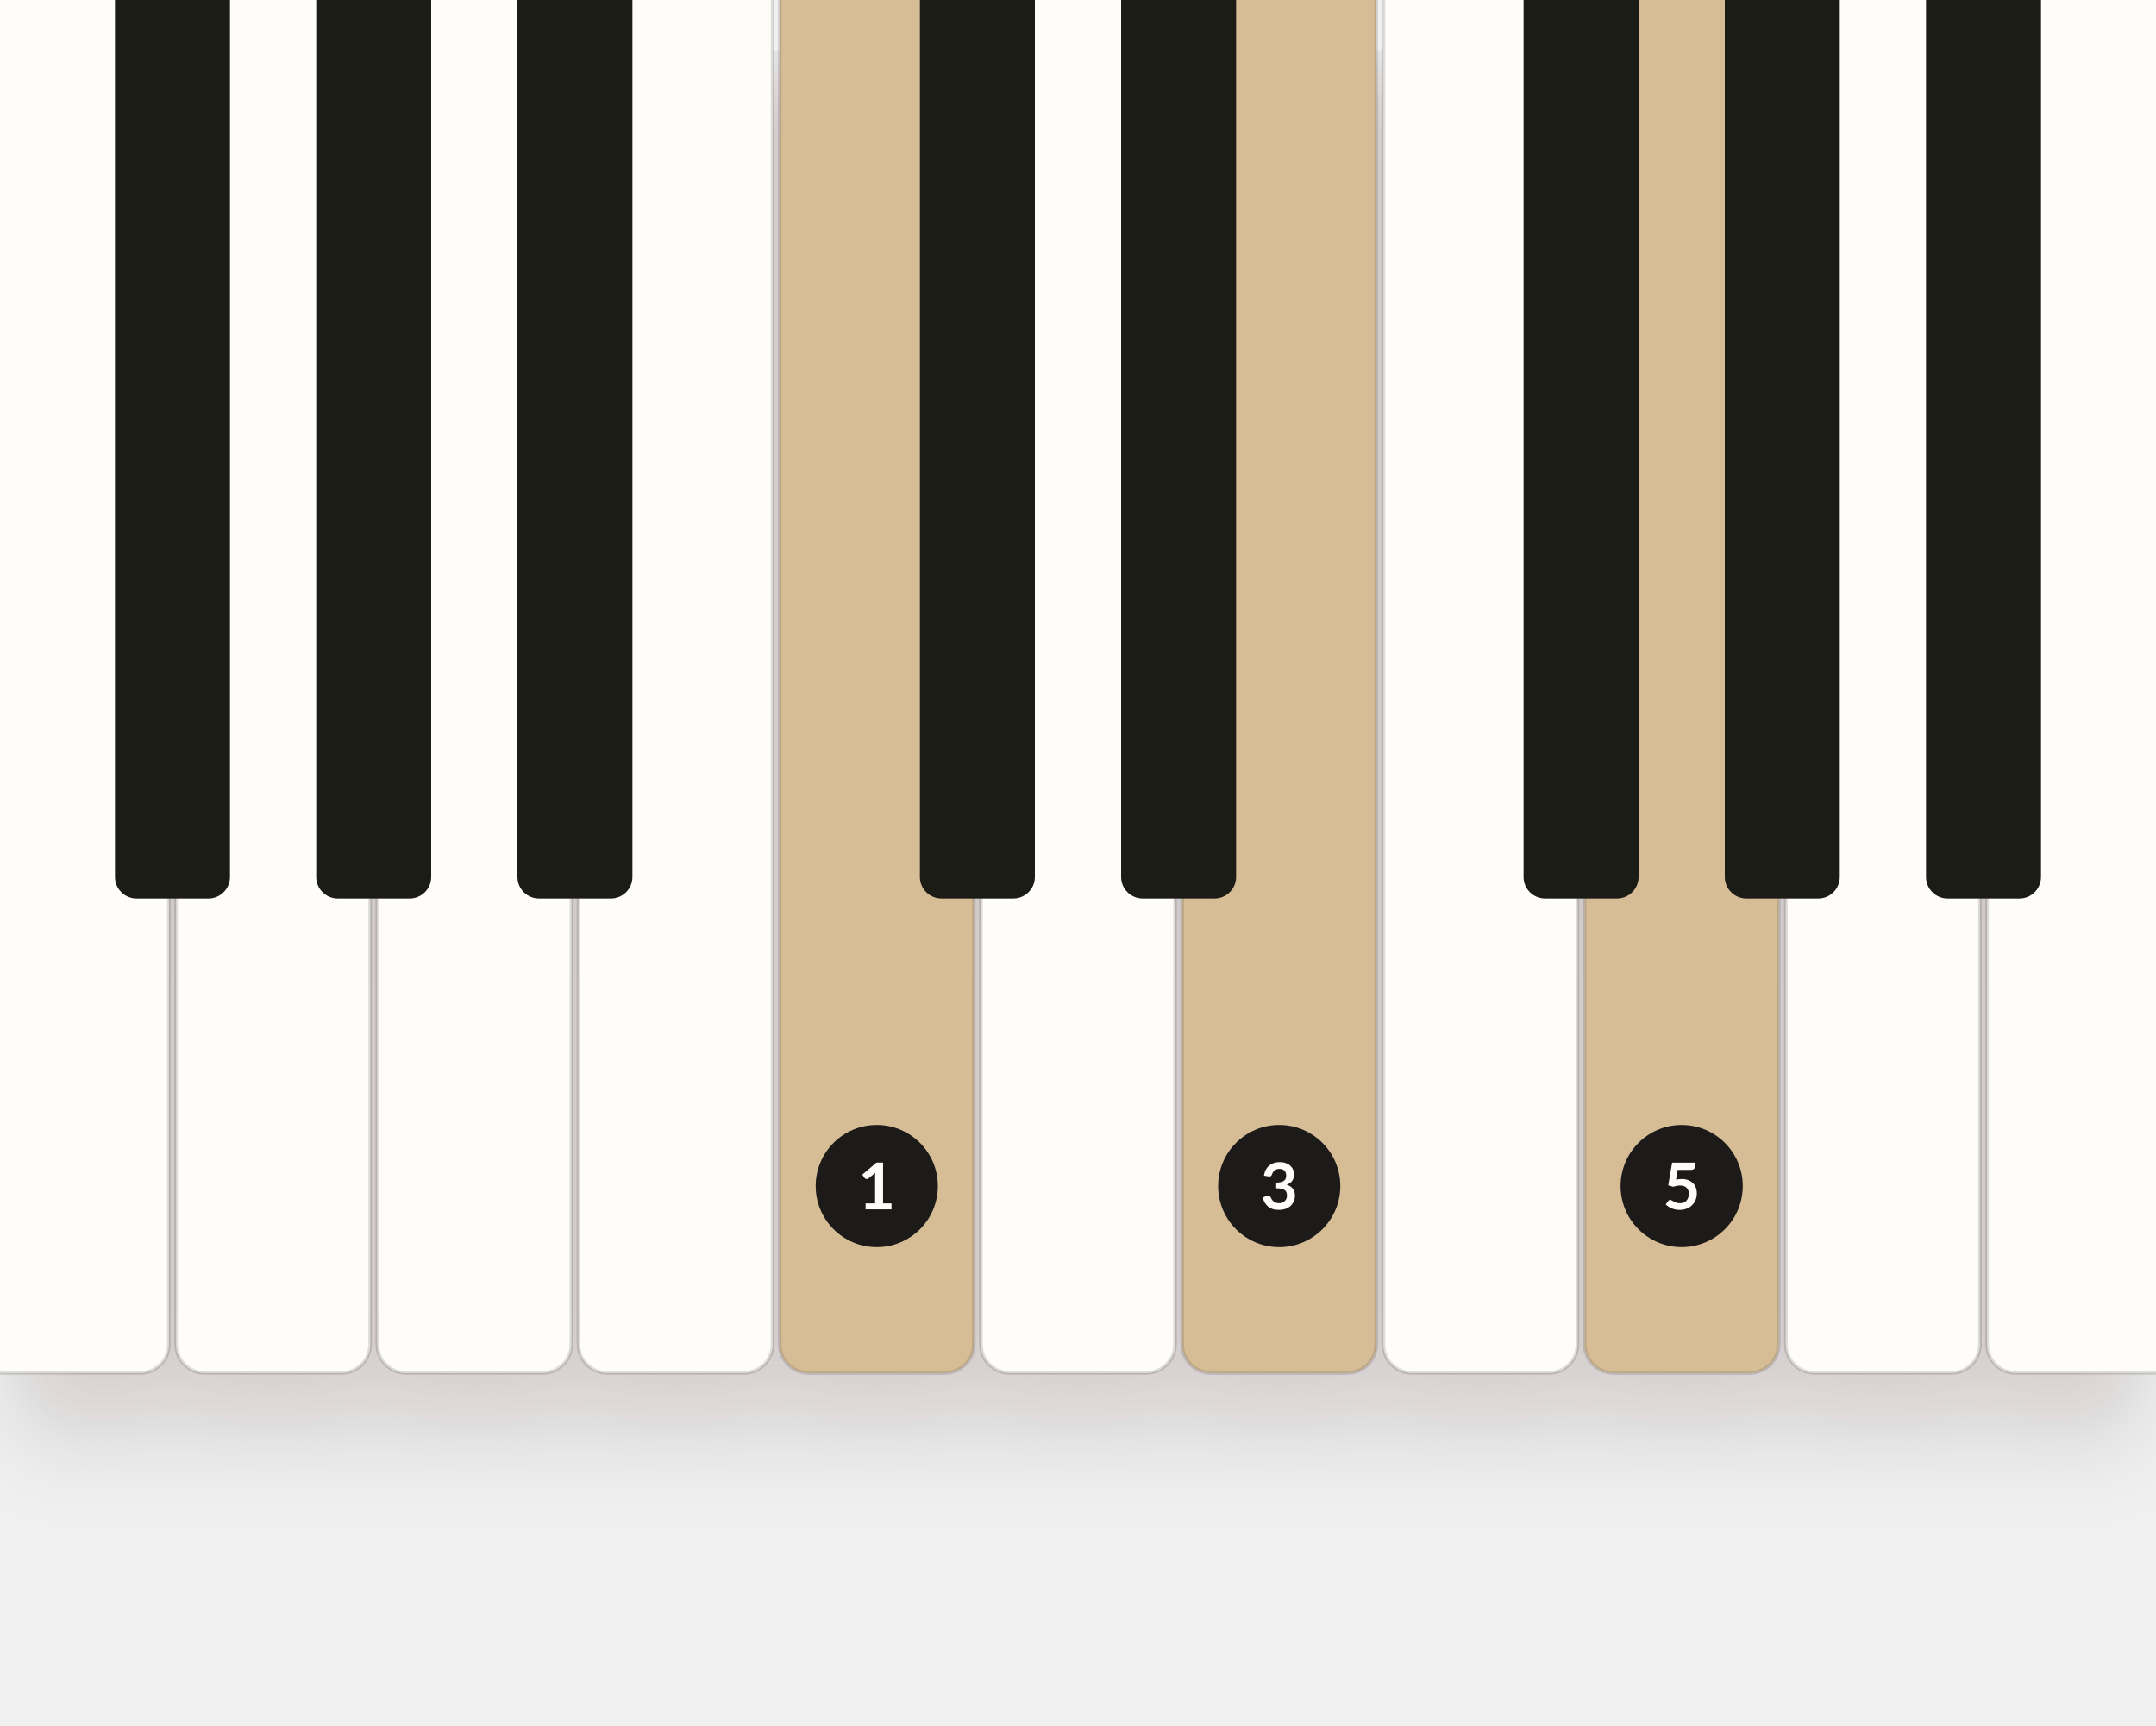
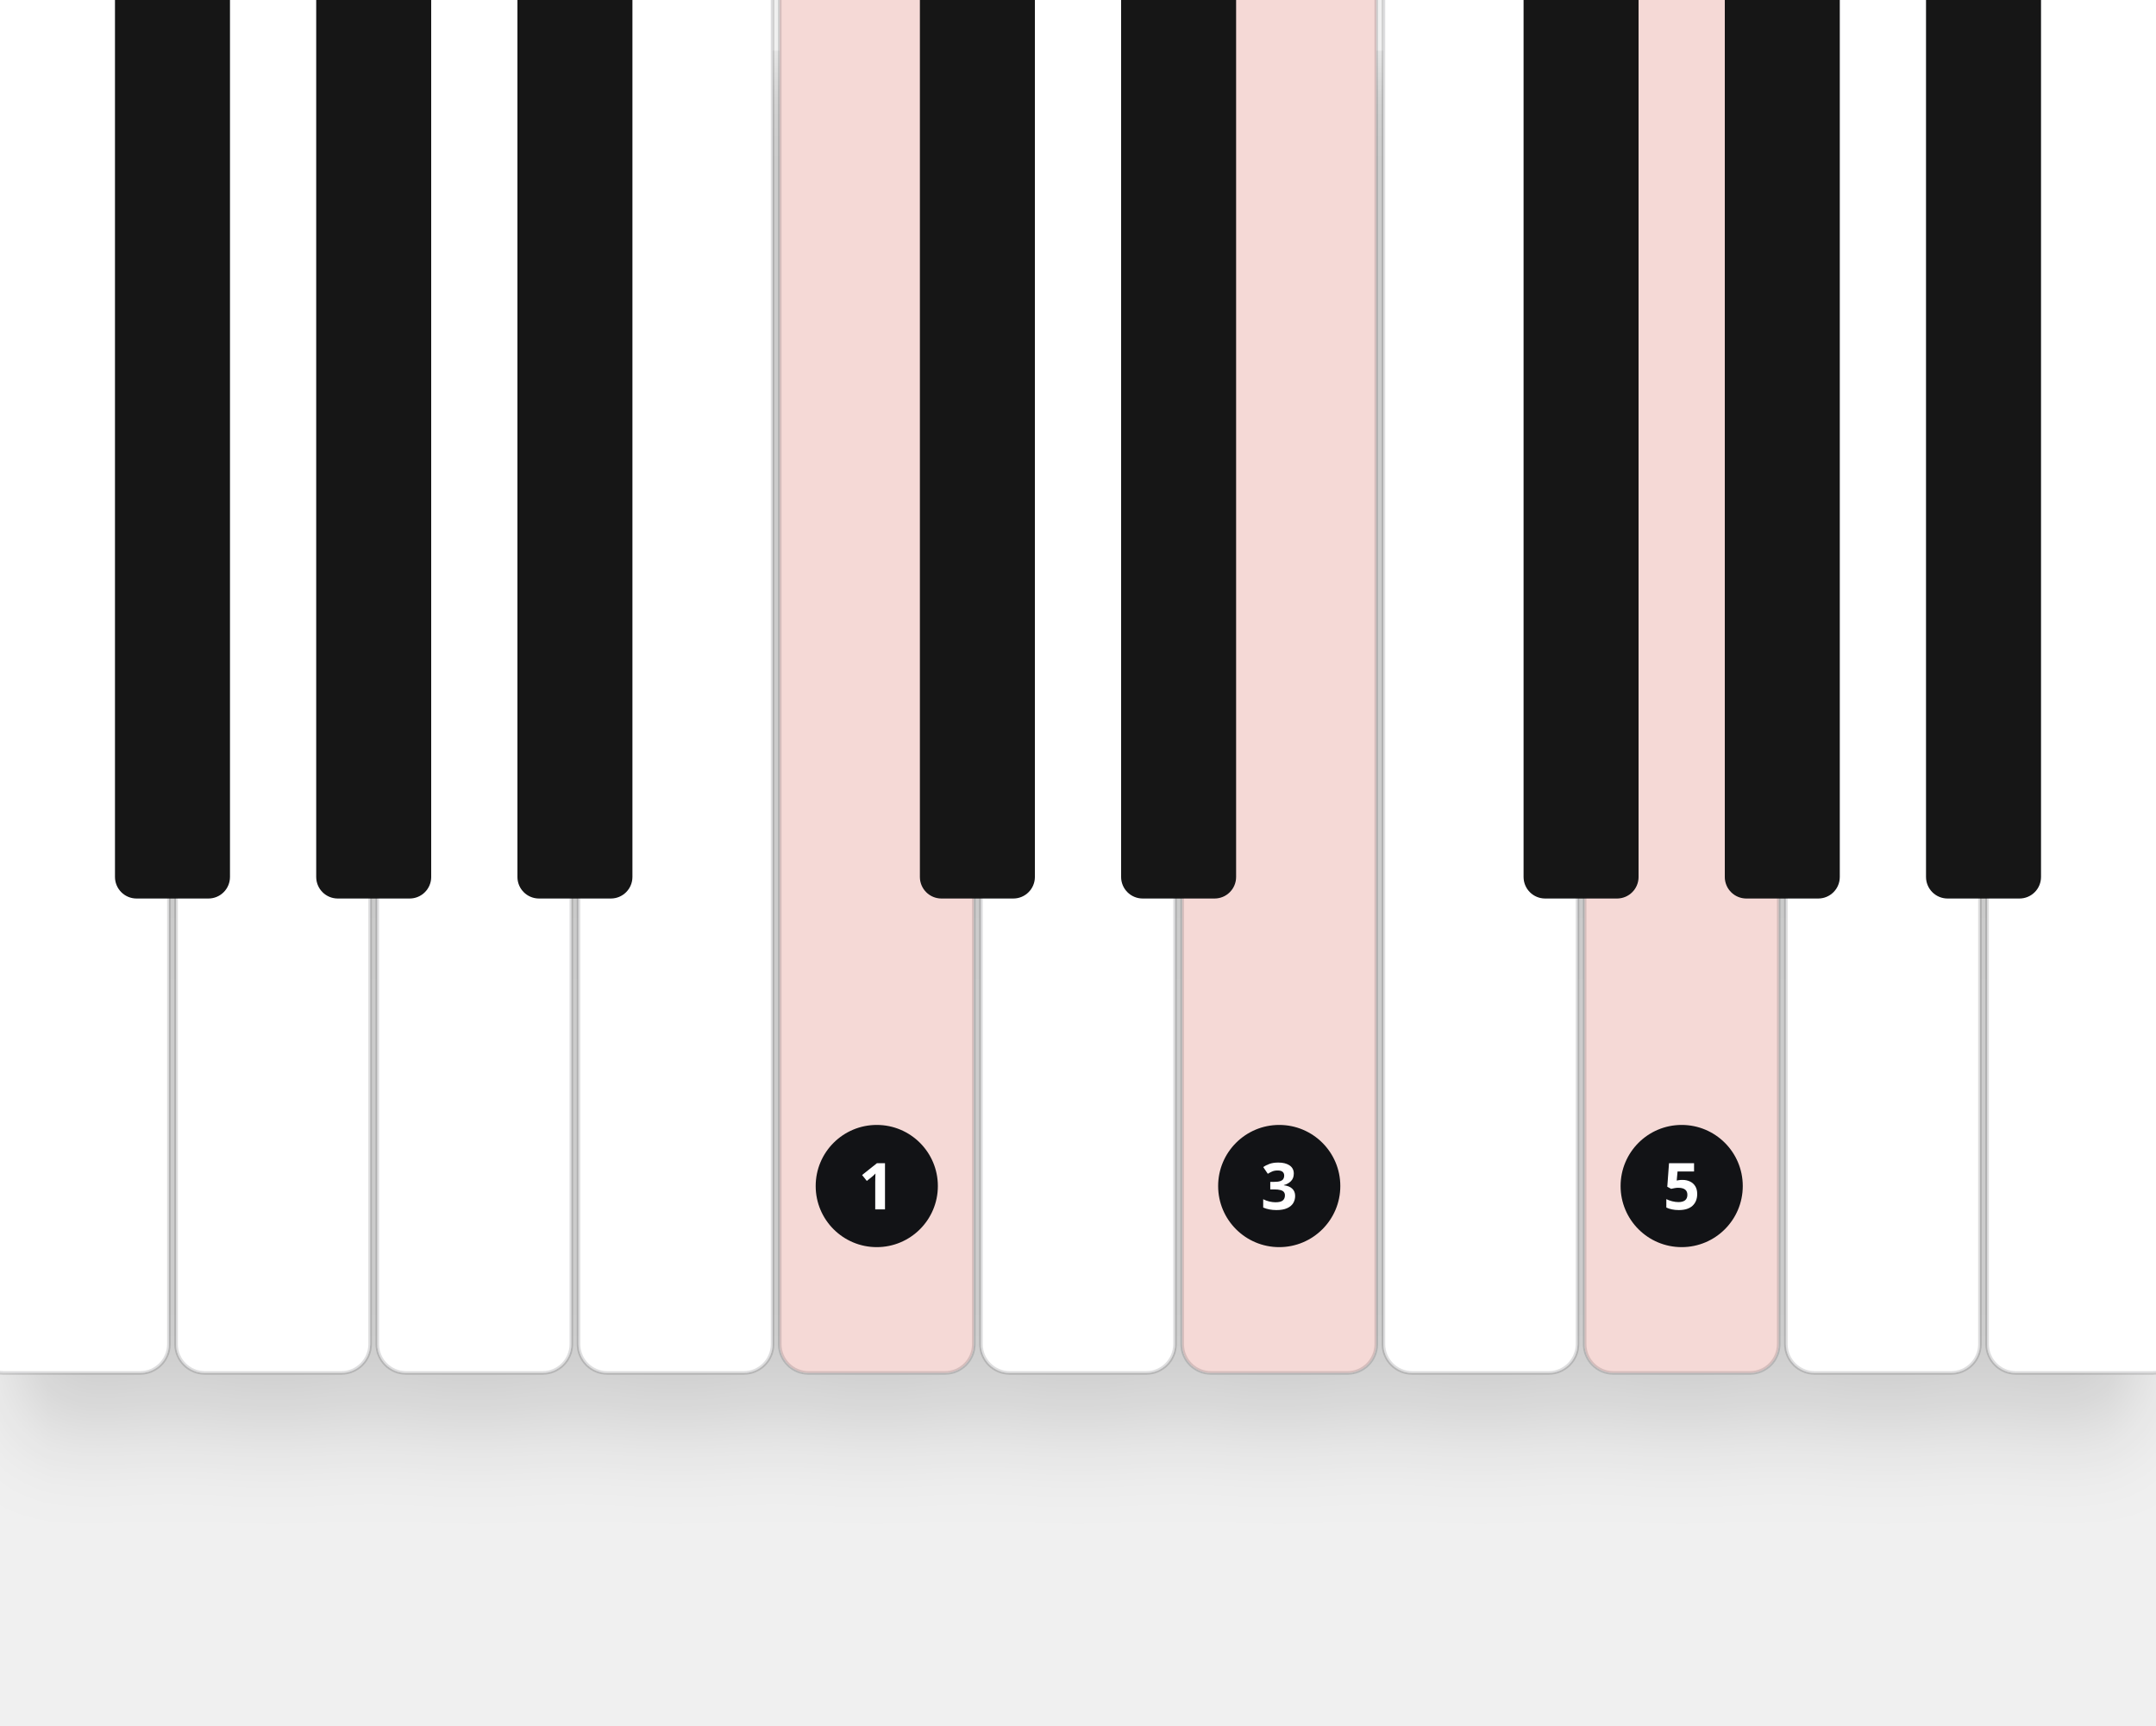
<svg xmlns="http://www.w3.org/2000/svg" viewBox="0 0 600 480" preserveAspectRatio="xMidYMid slice" role="img" aria-label="Piano keys with a C major chord marked, fingers 1, 3 and 5">
  <defs>
    <filter id="shadow" x="-10%" y="-10%" width="120%" height="130%">
-       <feDropShadow dx="0" dy="14" stdDeviation="14" flood-color="#281e14" flood-opacity="0.16" />
+       <feDropShadow dx="0" dy="14" stdDeviation="14" flood-color="#121316" flood-opacity="0.16" />
    </filter>
  </defs>
  <g filter="url(#shadow)">
-     <path d="M-7 -20h54v394a8 8 0 0 1-8 8h-38a8 8 0 0 1-8-8z" fill="#fffdf9" stroke="#1c1b19" stroke-opacity="0.14" />
-     <path d="M49 -20h54v394a8 8 0 0 1-8 8h-38a8 8 0 0 1-8-8z" fill="#fffdf9" stroke="#1c1b19" stroke-opacity="0.14" />
-     <path d="M105 -20h54v394a8 8 0 0 1-8 8h-38a8 8 0 0 1-8-8z" fill="#fffdf9" stroke="#1c1b19" stroke-opacity="0.14" />
-     <path d="M161 -20h54v394a8 8 0 0 1-8 8h-38a8 8 0 0 1-8-8z" fill="#fffdf9" stroke="#1c1b19" stroke-opacity="0.14" />
-     <path d="M217 -20h54v394a8 8 0 0 1-8 8h-38a8 8 0 0 1-8-8z" fill="#d6bd96" stroke="#1c1b19" stroke-opacity="0.14" />
-     <path d="M273 -20h54v394a8 8 0 0 1-8 8h-38a8 8 0 0 1-8-8z" fill="#fffdf9" stroke="#1c1b19" stroke-opacity="0.14" />
-     <path d="M329 -20h54v394a8 8 0 0 1-8 8h-38a8 8 0 0 1-8-8z" fill="#d6bd96" stroke="#1c1b19" stroke-opacity="0.14" />
-     <path d="M385 -20h54v394a8 8 0 0 1-8 8h-38a8 8 0 0 1-8-8z" fill="#fffdf9" stroke="#1c1b19" stroke-opacity="0.14" />
-     <path d="M441 -20h54v394a8 8 0 0 1-8 8h-38a8 8 0 0 1-8-8z" fill="#d6bd96" stroke="#1c1b19" stroke-opacity="0.14" />
-     <path d="M497 -20h54v394a8 8 0 0 1-8 8h-38a8 8 0 0 1-8-8z" fill="#fffdf9" stroke="#1c1b19" stroke-opacity="0.14" />
-     <path d="M553 -20h54v394a8 8 0 0 1-8 8h-38a8 8 0 0 1-8-8z" fill="#fffdf9" stroke="#1c1b19" stroke-opacity="0.14" />
-     <path d="M32 -20h32v264a6 6 0 0 1-6 6h-20a6 6 0 0 1-6-6z" fill="#1c1b19" />
-     <path d="M88 -20h32v264a6 6 0 0 1-6 6h-20a6 6 0 0 1-6-6z" fill="#1c1b19" />
-     <path d="M144 -20h32v264a6 6 0 0 1-6 6h-20a6 6 0 0 1-6-6z" fill="#1c1b19" />
-     <path d="M256 -20h32v264a6 6 0 0 1-6 6h-20a6 6 0 0 1-6-6z" fill="#1c1b19" />
-     <path d="M312 -20h32v264a6 6 0 0 1-6 6h-20a6 6 0 0 1-6-6z" fill="#1c1b19" />
-     <path d="M424 -20h32v264a6 6 0 0 1-6 6h-20a6 6 0 0 1-6-6z" fill="#1c1b19" />
-     <path d="M480 -20h32v264a6 6 0 0 1-6 6h-20a6 6 0 0 1-6-6z" fill="#1c1b19" />
-     <path d="M536 -20h32v264a6 6 0 0 1-6 6h-20a6 6 0 0 1-6-6z" fill="#1c1b19" />
+     <path d="M-7 -20h54v394a8 8 0 0 1-8 8h-38a8 8 0 0 1-8-8z" fill="#ffffff" stroke="#121316" stroke-opacity="0.14" />
+     <path d="M49 -20h54v394a8 8 0 0 1-8 8h-38a8 8 0 0 1-8-8z" fill="#ffffff" stroke="#121316" stroke-opacity="0.14" />
+     <path d="M105 -20h54v394a8 8 0 0 1-8 8h-38a8 8 0 0 1-8-8z" fill="#ffffff" stroke="#121316" stroke-opacity="0.14" />
+     <path d="M161 -20h54v394a8 8 0 0 1-8 8h-38a8 8 0 0 1-8-8z" fill="#ffffff" stroke="#121316" stroke-opacity="0.14" />
+     <path d="M217 -20h54v394a8 8 0 0 1-8 8h-38a8 8 0 0 1-8-8z" fill="#f5d9d6" stroke="#121316" stroke-opacity="0.14" />
+     <path d="M273 -20h54v394a8 8 0 0 1-8 8h-38a8 8 0 0 1-8-8z" fill="#ffffff" stroke="#121316" stroke-opacity="0.14" />
+     <path d="M329 -20h54v394a8 8 0 0 1-8 8h-38a8 8 0 0 1-8-8z" fill="#f5d9d6" stroke="#121316" stroke-opacity="0.14" />
+     <path d="M385 -20h54v394a8 8 0 0 1-8 8h-38a8 8 0 0 1-8-8z" fill="#ffffff" stroke="#121316" stroke-opacity="0.14" />
+     <path d="M441 -20h54v394a8 8 0 0 1-8 8h-38a8 8 0 0 1-8-8z" fill="#f5d9d6" stroke="#121316" stroke-opacity="0.14" />
+     <path d="M497 -20h54v394a8 8 0 0 1-8 8h-38a8 8 0 0 1-8-8z" fill="#ffffff" stroke="#121316" stroke-opacity="0.14" />
+     <path d="M553 -20h54v394a8 8 0 0 1-8 8h-38a8 8 0 0 1-8-8z" fill="#ffffff" stroke="#121316" stroke-opacity="0.14" />
+     <path d="M32 -20h32v264a6 6 0 0 1-6 6h-20a6 6 0 0 1-6-6z" fill="#121316" />
+     <path d="M88 -20h32v264a6 6 0 0 1-6 6h-20a6 6 0 0 1-6-6z" fill="#121316" />
+     <path d="M144 -20h32v264a6 6 0 0 1-6 6h-20a6 6 0 0 1-6-6z" fill="#121316" />
+     <path d="M256 -20h32v264a6 6 0 0 1-6 6h-20a6 6 0 0 1-6-6z" fill="#121316" />
+     <path d="M312 -20h32v264a6 6 0 0 1-6 6h-20a6 6 0 0 1-6-6z" fill="#121316" />
+     <path d="M424 -20h32v264a6 6 0 0 1-6 6h-20a6 6 0 0 1-6-6z" fill="#121316" />
+     <path d="M480 -20h32v264a6 6 0 0 1-6 6h-20a6 6 0 0 1-6-6z" fill="#121316" />
+     <path d="M536 -20h32v264a6 6 0 0 1-6 6h-20a6 6 0 0 1-6-6z" fill="#121316" />
  </g>
-   <circle cx="244" cy="330" r="17" fill="#1c1b19" />
-   <text x="244" y="336.5" fill="#fffdf9" font-family="Lato, system-ui, sans-serif" font-size="18" font-weight="700" text-anchor="middle">1</text>
-   <circle cx="356" cy="330" r="17" fill="#1c1b19" />
-   <text x="356" y="336.5" fill="#fffdf9" font-family="Lato, system-ui, sans-serif" font-size="18" font-weight="700" text-anchor="middle">3</text>
-   <circle cx="468" cy="330" r="17" fill="#1c1b19" />
-   <text x="468" y="336.5" fill="#fffdf9" font-family="Lato, system-ui, sans-serif" font-size="18" font-weight="700" text-anchor="middle">5</text>
+   <circle cx="244" cy="330" r="17" fill="#121316" />
+   <text x="244" y="336.5" fill="#ffffff" font-family="'Instrument Sans', system-ui, sans-serif" font-size="18" font-weight="700" text-anchor="middle">1</text>
+   <circle cx="356" cy="330" r="17" fill="#121316" />
+   <text x="356" y="336.5" fill="#ffffff" font-family="'Instrument Sans', system-ui, sans-serif" font-size="18" font-weight="700" text-anchor="middle">3</text>
+   <circle cx="468" cy="330" r="17" fill="#121316" />
+   <text x="468" y="336.5" fill="#ffffff" font-family="'Instrument Sans', system-ui, sans-serif" font-size="18" font-weight="700" text-anchor="middle">5</text>
</svg>
